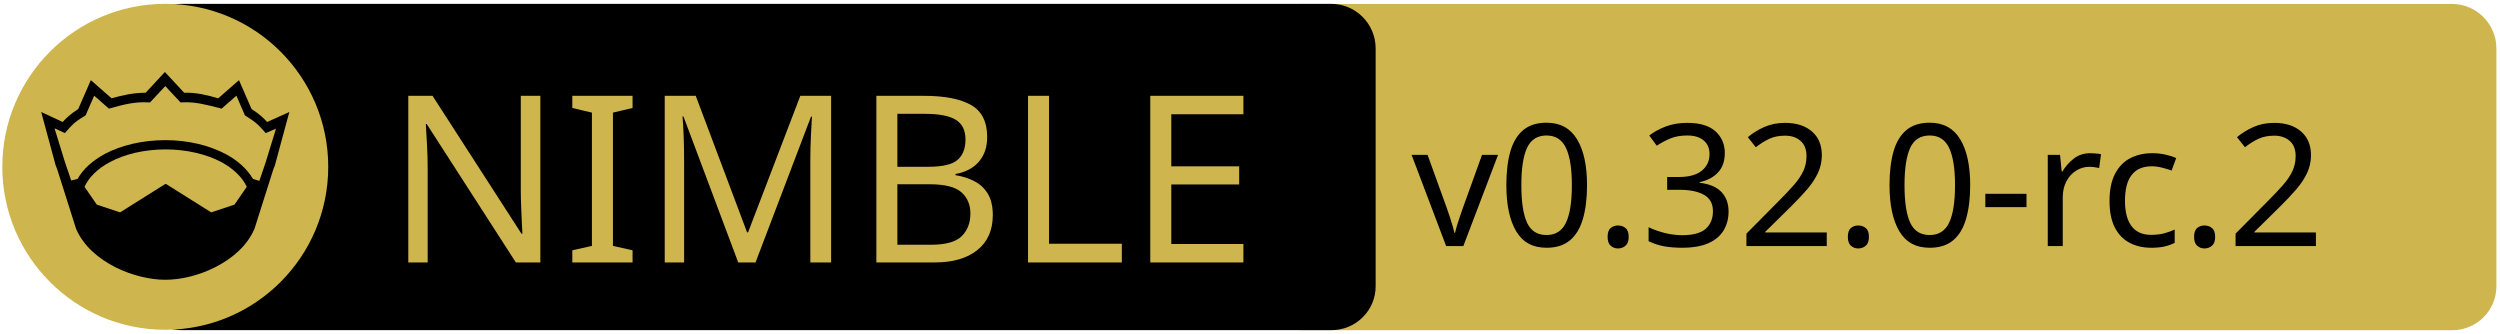
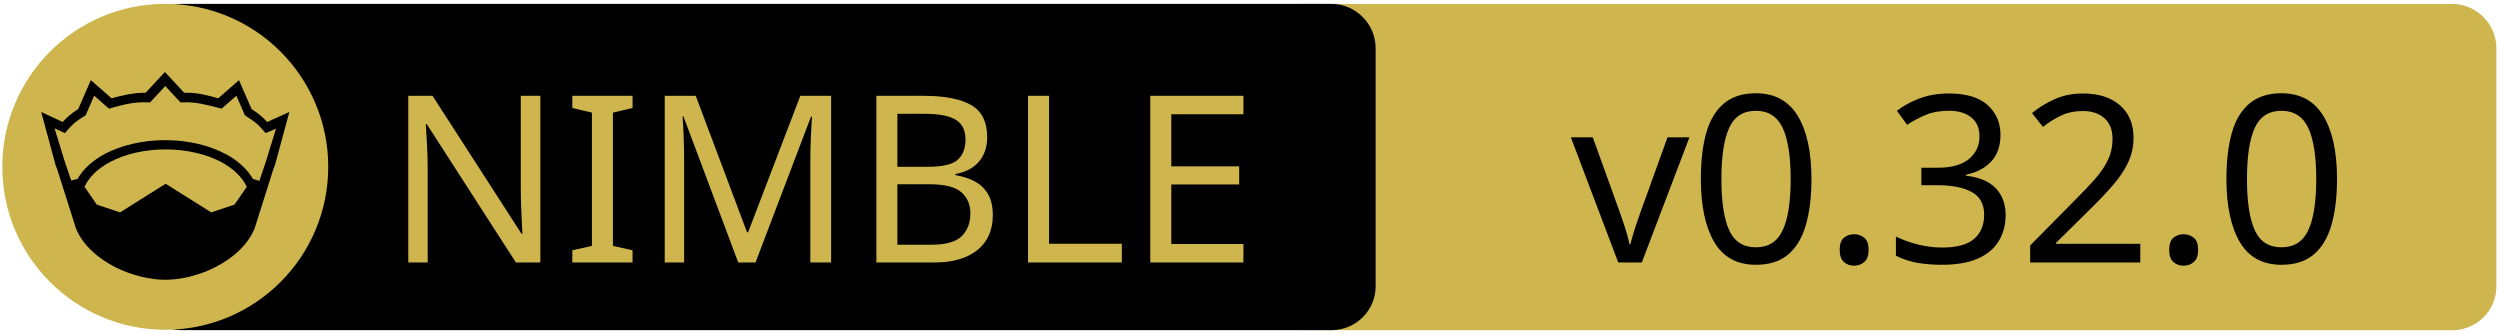
<svg xmlns="http://www.w3.org/2000/svg" xmlns:xlink="http://www.w3.org/1999/xlink" width="675" height="90" xml:space="preserve" version="1.1">
  <a xlink:href="https://github.com/waku-org/nwaku">
    <g>
      <path fill="#CEB54D" id="svg_15" d="m662.123,89.159l-310.5,0c-6.6,0 -12,-5.4 -12,-12l0,-64.1c0,-6.6 5.4,-12 12,-12l310.4,0c6.6,0 12,5.4 12,12l0,64.1c0.1,6.6 -5.3,12 -11.9,12z" />
      <path id="svg_1" d="m359.524,89.139l-310.5,0c-6.6,0 -12,-5.4 -12,-12l0,-64.1c0,-6.6 5.4,-12 12,-12l310.4,0c6.6,0 12,5.4 12,12l0,64.1c0.1,6.6 -5.3,12 -11.9,12z" />
      <rect id="svg_2" fill="none" height="45.9" width="315.3" class="st0" y="24.539" x="60.224" />
      <circle id="svg_4" fill="#CEB54D" r="44" cy="45.039" cx="44.624" class="st1" />
      <g id="XMLID_4_">
        <path id="svg_5" d="m78.124,30.239l-3.9,14.4l-0.4,1l-5.1,16.1c0,0 0,0 0,0c-2,4.7 -6.1,8.1 -10.6,10.4c-4.5,2.3 -9.5,3.4 -13.5,3.4c-4,0 -8.9,-1.1 -13.5,-3.4c-4.5,-2.3 -8.6,-5.7 -10.6,-10.4c0,0 0,0 0,0l-5.1,-16.1l-0.4,-1l-3.9,-14.4l5.8,2.7c0.9,-1 2,-2.1 4.2,-3.5l3.4,-7.8l5.6,4.9c2.9,-0.8 5.8,-1.5 9.2,-1.5l5.2,-5.6l5.2,5.6c3.4,-0.1 6.4,0.7 9.2,1.5l5.6,-4.9l3.4,7.8c2.2,1.4 3.3,2.5 4.2,3.5l6,-2.7z" />
        <g id="XMLID_6_">
          <g id="svg_6">
            <path id="svg_7" fill="#CEB54D" d="m66.624,50.439l-3.3,4.8l-6.3,2.1l-12.1,-7.6c-0.1,-0.1 -0.3,-0.1 -0.4,0l-12.1,7.6l-6.3,-2.1l-3.3,-4.8c1.2,-2.6 3.5,-4.9 6.9,-6.7c3.9,-2.1 9.2,-3.4 15,-3.4c5.7,0 11,1.3 15,3.4c3.3,1.8 5.7,4.1 6.9,6.7z" class="st1" />
          </g>
          <g id="svg_8" />
        </g>
        <g id="XMLID_5_">
          <g id="svg_9">
            <path id="svg_10" fill="#CEB54D" d="m74.524,34.739l-2.8,9.1l-1.7,5l-1.6,-0.5c0,0 -0.1,0 -0.1,0c-1.6,-2.7 -4.2,-5.1 -7.5,-6.8c-4.4,-2.3 -10,-3.7 -16.2,-3.7c-6.2,0 -11.9,1.4 -16.3,3.7c-3.3,1.8 -5.9,4.1 -7.4,6.8c0,0 -0.1,0 -0.1,0l-1.6,0.4l-1.7,-5l-2.8,-9.1l2.8,1.3l0.6,-0.7c1.2,-1.3 1.8,-2.2 4.7,-3.9l0.3,-0.2l2.3,-5.3l4,3.5l0.7,-0.2c3.2,-0.9 6.3,-1.7 9.8,-1.5l0.6,0l4.1,-4.4l4.1,4.4l0.6,0c3.5,-0.2 6.5,0.7 9.8,1.5l0.7,0.2l4,-3.5l2.3,5.3l0.3,0.2c2.9,1.8 3.5,2.6 4.7,3.9l0.6,0.7l2.8,-1.2z" class="st1" />
          </g>
          <g id="svg_11" />
        </g>
      </g>
      <text x="-442" y="-350.021" id="svg_16" font-size="63px" font-family="'PT Sans Caption', 'Tahoma', 'Helvetica Neue Medium', 'PT Sans', sans-serif" fill="#CEB54D" class="st1 st2 st3" transform="matrix(1 0 0 1 546.13 420.879)">NIMBLE</text>
-       <text x="-165" y="-354.438" id="svg_17" font-size="45.938px" font-family="'PT Sans Caption', 'Tahoma', 'Helvetica Neue Medium', 'PT Sans', sans-serif" fill="#000000" class="st1 st2 st3" transform="matrix(1 0 0 1 546.13 420.879)">v0.32.0-rc.2</text>
+       <text x="-122.0" y="-350.012" id="svg_17" font-size="63.012px" font-family="'PT Sans Caption', 'Tahoma', 'Helvetica Neue Medium', 'PT Sans', sans-serif" fill="#000000" class="st1 st2 st3" transform="matrix(1 0 0 1 546.13 420.879)">v0.32.0</text>
    </g>
  </a>
</svg>
